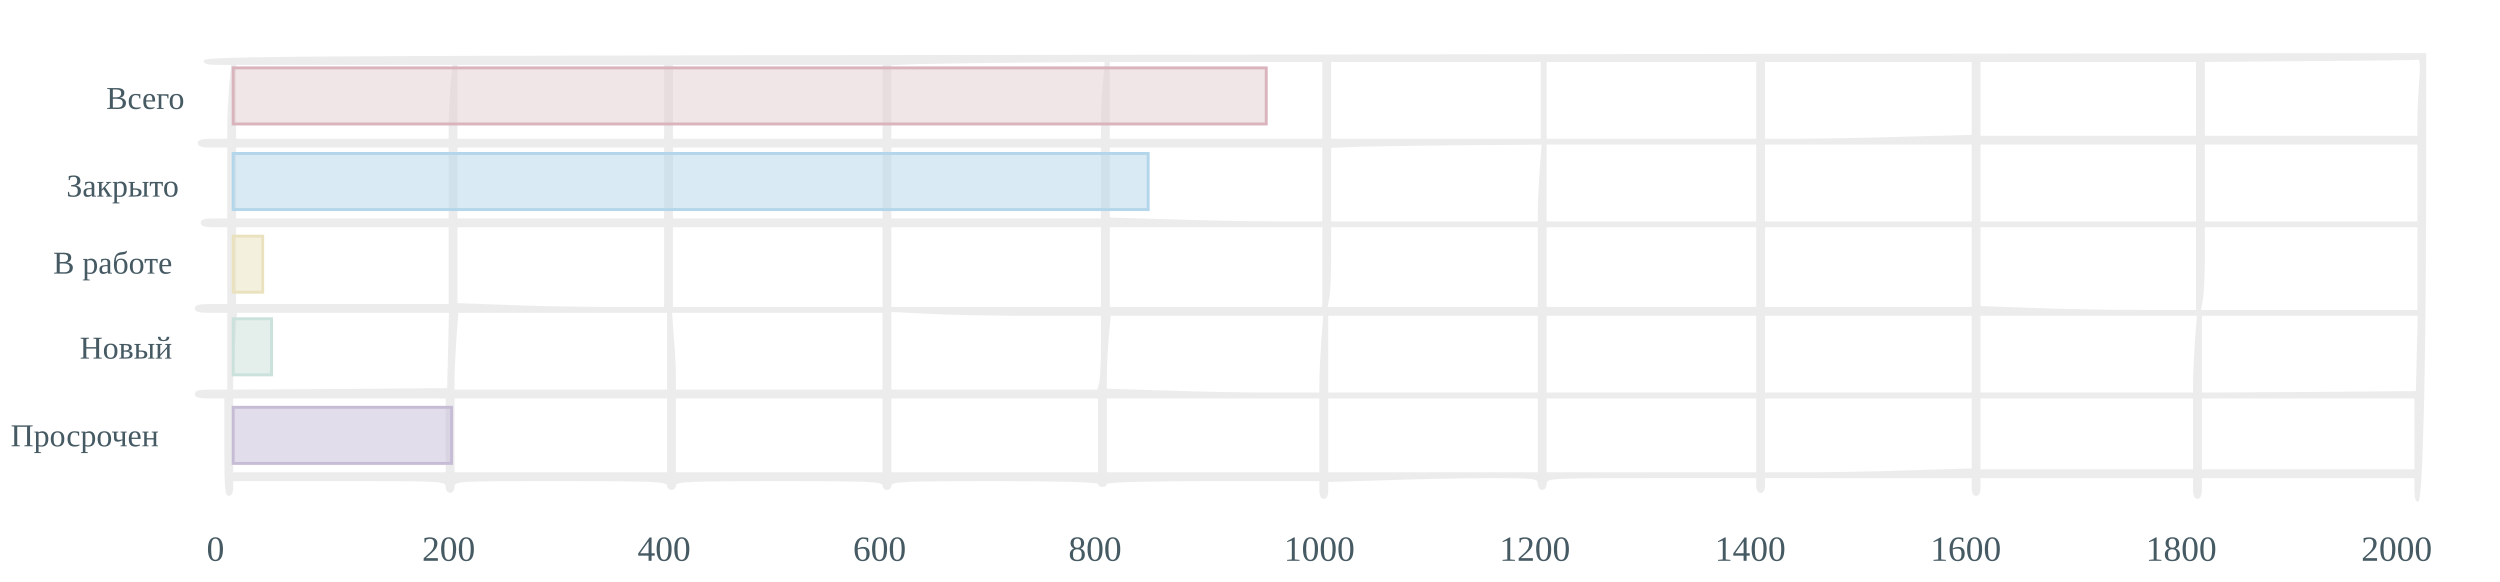
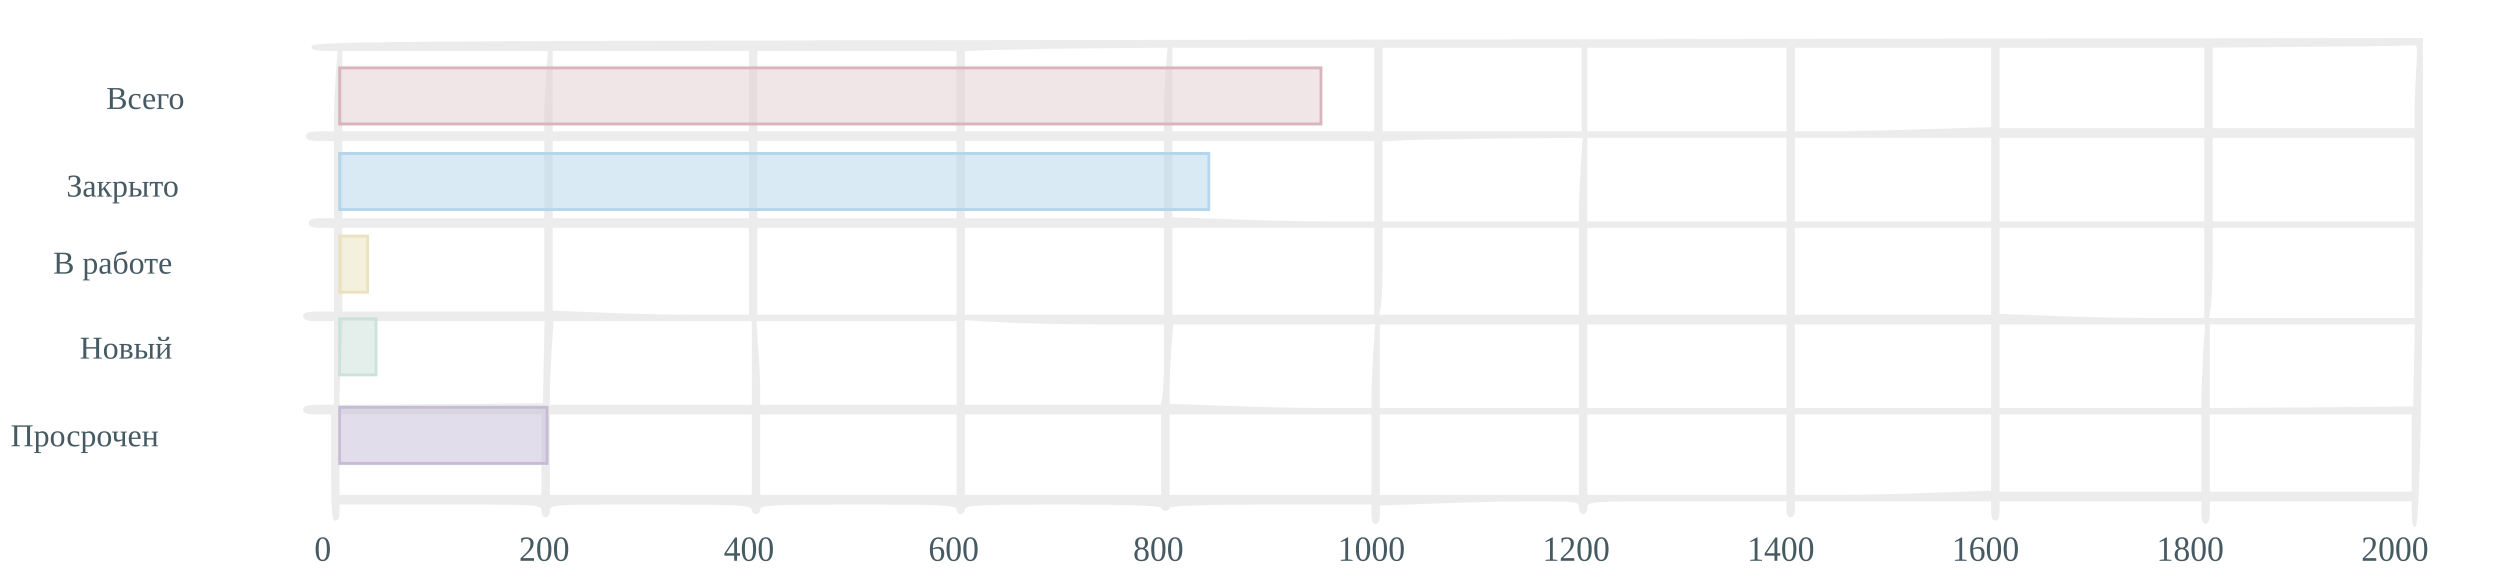
<svg xmlns="http://www.w3.org/2000/svg" version="1.0" width="847pt" height="197pt" viewBox="0 0 847 197" preserveAspectRatio="xMidYMid meet">
-   <g transform="translate(0,197) scale(0.1,-0.1)" fill="#ececec" stroke="none">
+   <g transform="translate(40,208) scale(0.095,-0.109)" fill="#ececec" stroke="none">
    <path d="M2573 1783 c-1665 -3 -1883 -5 -1883 -18 0 -11 12 -15 46 -15 l47 0        -7 -77 c-3 -42 -6 -98 -6 -125 l0 -48 -50 0 c-38 0 -50 -4 -50 -15 0 -11 12        -15 50 -15 l50 0 0 -120 0 -120 -45 0 c-33 0 -45 -4 -45 -15 0 -11 12 -15 45        -15 l45 0 0 -130 0 -130 -55 0 c-42 0 -55 -3 -55 -15 0 -12 13 -15 55 -15 l55        0 0 -130 0 -130 -55 0 c-42 0 -55 -3 -55 -15 0 -11 12 -15 50 -15 l50 0 0        -165 c0 -140 2 -165 15 -165 9 0 15 9 15 25 l0 25 360 0 c353 0 360 0 360 -20        0 -11 7 -20 15 -20 8 0 15 9 15 20 0 20 7 20 360 20 313 0 360 -2 360 -15 0        -8 7 -15 15 -15 8 0 15 7 15 15 0 13 46 15 350 15 304 0 350 -2 350 -15 0 -8        7 -15 15 -15 8 0 15 7 15 15 0 13 46 15 350 15 227 0 350 -4 350 -10 0 -5 7        -10 15 -10 8 0 15 5 15 10 0 6 127 10 360 10 l360 0 0 -30 c0 -20 5 -30 15        -30 10 0 15 10 15 28 l0 29 197 6 c108 4 267 7 355 7 151 0 158 -1 158 -20 0        -11 7 -20 15 -20 8 0 15 9 15 20 0 20 7 20 355 20 l355 0 0 -25 c0 -16 6 -25        15 -25 9 0 15 9 15 25 l0 25 350 0 350 0 0 -30 c0 -20 5 -30 15 -30 10 0 15        10 15 30 l0 30 360 0 360 0 0 -35 c0 -24 5 -35 15 -35 10 0 15 11 15 35 l0 35        360 0 360 0 0 -40 c0 -27 4 -40 13 -40 16 0 27 481 27 1143 l0 377 -1882 -2        c-1036 -2 -2730 -4 -3765 -5z m5623 -90 c-3 -42 -6 -100 -6 -130 l0 -53 -360        0 -360 0 0 125 0 125 358 3 c196 1 361 3 366 5 5 1 6 -31 2 -75z m-4459 0 c-4        -38 -7 -96 -7 -130 l0 -63 -355 0 -355 0 0 125 0 124 98 4 c53 1 216 4 361 5        l264 2 -6 -67z m743 -63 l0 -130 -360 0 -360 0 0 130 0 130 360 0 360 0 0        -130z m740 0 l0 -130 -355 0 -355 0 0 130 0 130 355 0 355 0 0 -130z m730 0        l0 -130 -355 0 -355 0 0 130 0 130 355 0 355 0 0 -130z m730 7 l0 -124 -227        -6 c-124 -4 -282 -7 -350 -7 l-123 0 0 130 0 130 350 0 350 0 0 -123z m760 -2        l0 -125 -365 0 -365 0 0 125 0 125 365 0 365 0 0 -125z m-5914 38 c-3 -42 -6        -98 -6 -125 l0 -48 -360 0 -360 0 0 125 0 125 366 0 367 0 -7 -77z m724 -48        l0 -125 -350 0 -350 0 0 125 0 125 350 0 350 0 0 -125z m740 0 l0 -125 -355 0        -355 0 0 125 0 125 355 0 355 0 0 -125z m2226 -237 c-3 -50 -6 -108 -6 -130        l0 -38 -350 0 -350 0 0 125 0 124 98 4 c53 1 214 4 356 5 l259 2 -7 -92z m734        -38 l0 -130 -355 0 -355 0 0 130 0 130 355 0 355 0 0 -130z m730 0 l0 -130        -350 0 -350 0 0 130 0 130 350 0 350 0 0 -130z m760 0 l0 -130 -365 0 -365 0        0 130 0 130 365 0 365 0 0 -130z m750 0 l0 -130 -360 0 -360 0 0 130 0 130        360 0 360 0 0 -130z m-6670 0 l0 -120 -360 0 -360 0 0 120 0 120 360 0 360 0        0 -120z m730 0 l0 -120 -350 0 -350 0 0 120 0 120 350 0 350 0 0 -120z m740 0        l0 -120 -355 0 -355 0 0 120 0 120 355 0 355 0 0 -120z m740 0 l0 -120 -355 0        -355 0 0 120 0 120 355 0 355 0 0 -120z m750 -5 l0 -125 -157 0 c-87 0 -249 3        -360 7 l-203 6 0 119 0 118 360 0 360 0 0 -125z m-2960 -275 l0 -130 -360 0        -360 0 0 130 0 130 360 0 360 0 0 -130z m730 -5 l0 -135 -183 0 c-101 0 -259        3 -350 7 l-167 6 0 129 0 128 350 0 350 0 0 -135z m740 0 l0 -135 -355 0 -355        0 0 135 0 135 355 0 355 0 0 -135z m740 0 l0 -135 -355 0 -355 0 0 135 0 135        355 0 355 0 0 -135z m750 0 l0 -135 -360 0 -360 0 0 135 0 135 360 0 360 0 0        -135z m730 0 l0 -135 -356 0 -356 0 6 31 c3 17 6 78 6 135 l0 104 350 0 350 0        0 -135z m740 0 l0 -135 -355 0 -355 0 0 135 0 135 355 0 355 0 0 -135z m730 0        l0 -135 -350 0 -350 0 0 135 0 135 350 0 350 0 0 -135z m760 -5 l0 -140 -192        0 c-106 0 -271 3 -365 7 l-173 6 0 134 0 133 365 0 365 0 0 -140z m750 0 l0        -140 -366 0 -367 0 7 38 c3 20 6 83 6 140 l0 102 360 0 360 0 0 -140z m-6672        -277 l-3 -128 -362 -3 -363 -2 0 32 c0 18 3 77 7 131 l6 97 359 0 359 0 -3        -127z m742 -3 l0 -130 -360 0 -360 0 0 38 c0 22 3 80 6 130 l7 92 353 0 354 0        0 -130z m730 0 l0 -130 -350 0 -350 0 0 48 c0 26 -3 84 -7 130 l-6 82 357 0        356 0 0 -130z m507 120 l233 0 0 -102 c0 -57 -3 -113 -6 -125 l-6 -23 -349 0        -349 0 0 132 0 131 122 -6 c66 -4 226 -7 355 -7z m979 -92 c-3 -50 -6 -108 -6        -130 l0 -38 -163 0 c-90 0 -252 3 -360 7 l-197 6 0 47 c0 26 3 81 6 123 l7 77        360 0 360 0 -7 -92z m734 -38 l0 -130 -355 0 -355 0 0 130 0 130 355 0 355 0        0 -130z m740 0 l0 -130 -355 0 -355 0 0 130 0 130 355 0 355 0 0 -130z m730 0        l0 -130 -350 0 -350 0 0 130 0 130 350 0 350 0 0 -130z m756 38 c-3 -50 -6        -108 -6 -130 l0 -38 -360 0 -360 0 0 130 0 130 366 0 367 0 -7 -92z m752 -35        l-3 -128 -362 -3 -363 -2 0 130 0 130 365 0 366 0 -3 -127z m-6678 -278 l0        -125 -360 0 -360 0 0 125 0 125 360 0 360 0 0 -125z m750 0 l0 -125 -360 0        -360 0 0 125 0 125 360 0 360 0 0 -125z m730 0 l0 -125 -350 0 -350 0 0 125 0        125 350 0 350 0 0 -125z m730 0 l0 -125 -350 0 -350 0 0 125 0 125 350 0 350        0 0 -125z m750 0 l0 -125 -360 0 -360 0 0 125 0 125 360 0 360 0 0 -125z m740        0 l0 -125 -355 0 -355 0 0 125 0 125 355 0 355 0 0 -125z m740 0 l0 -125 -355        0 -355 0 0 125 0 125 355 0 355 0 0 -125z m730 7 l0 -119 -197 -6 c-108 -4        -265 -7 -350 -7 l-153 0 0 125 0 125 350 0 350 0 0 -118z m750 -2 l0 -120        -360 0 -360 0 0 120 0 120 360 0 360 0 0 -120z m750 0 l0 -120 -360 0 -360 0        0 120 0 120 360 0 360 0 0 -120z" />
  </g>
-   <g>
+   <g transform="translate(40,0) scale(0.95,1)">
    <rect fill="rgba(228, 206, 209, 0.5)" stroke="#dab4bd" width="350" height="19" y="23" x="79" />
    <rect fill="rgba(180, 214, 235, 0.5)" stroke="#b4d6eb" width="310" height="19" y="52" x="79" />
    <rect fill="rgba(234, 226, 191, 0.5)" stroke="#eae2bf" width="10" height="19" y="80" x="79" />
    <rect fill="rgba(203, 225, 219, 0.5)" stroke="#cbe1db" width="13" height="19" y="108" x="79" />
    <rect fill="rgba(199, 188, 214, 0.5)" stroke="#c7bcd6" width="74" height="19" y="138" x="79" />
  </g>
-   <g fill="#465a63">
+   <g fill="#465a63" transform="translate(40,0) scale(0.95,1)">
    <text x="70" y="190">0</text>
    <text x="143" y="190">200</text>
    <text x="216" y="190">400</text>
    <text x="289" y="190">600</text>
    <text x="362" y="190">800</text>
    <text x="435" y="190">1000</text>
    <text x="508" y="190">1200</text>
    <text x="581" y="190">1400</text>
    <text x="654" y="190">1600</text>
    <text x="727" y="190">1800</text>
    <text x="800" y="190">2000</text>
  </g>
  <g fill="#465a63" transform="scale(0.9, 0.9)">
    <text x="40" y="41">Всего</text>
    <text x="25" y="74">Закрыто</text>
    <text x="20" y="103">В работе</text>
    <text x="30" y="135">Новый</text>
    <text x="4" y="168">Просрочен</text>
  </g>
</svg>
